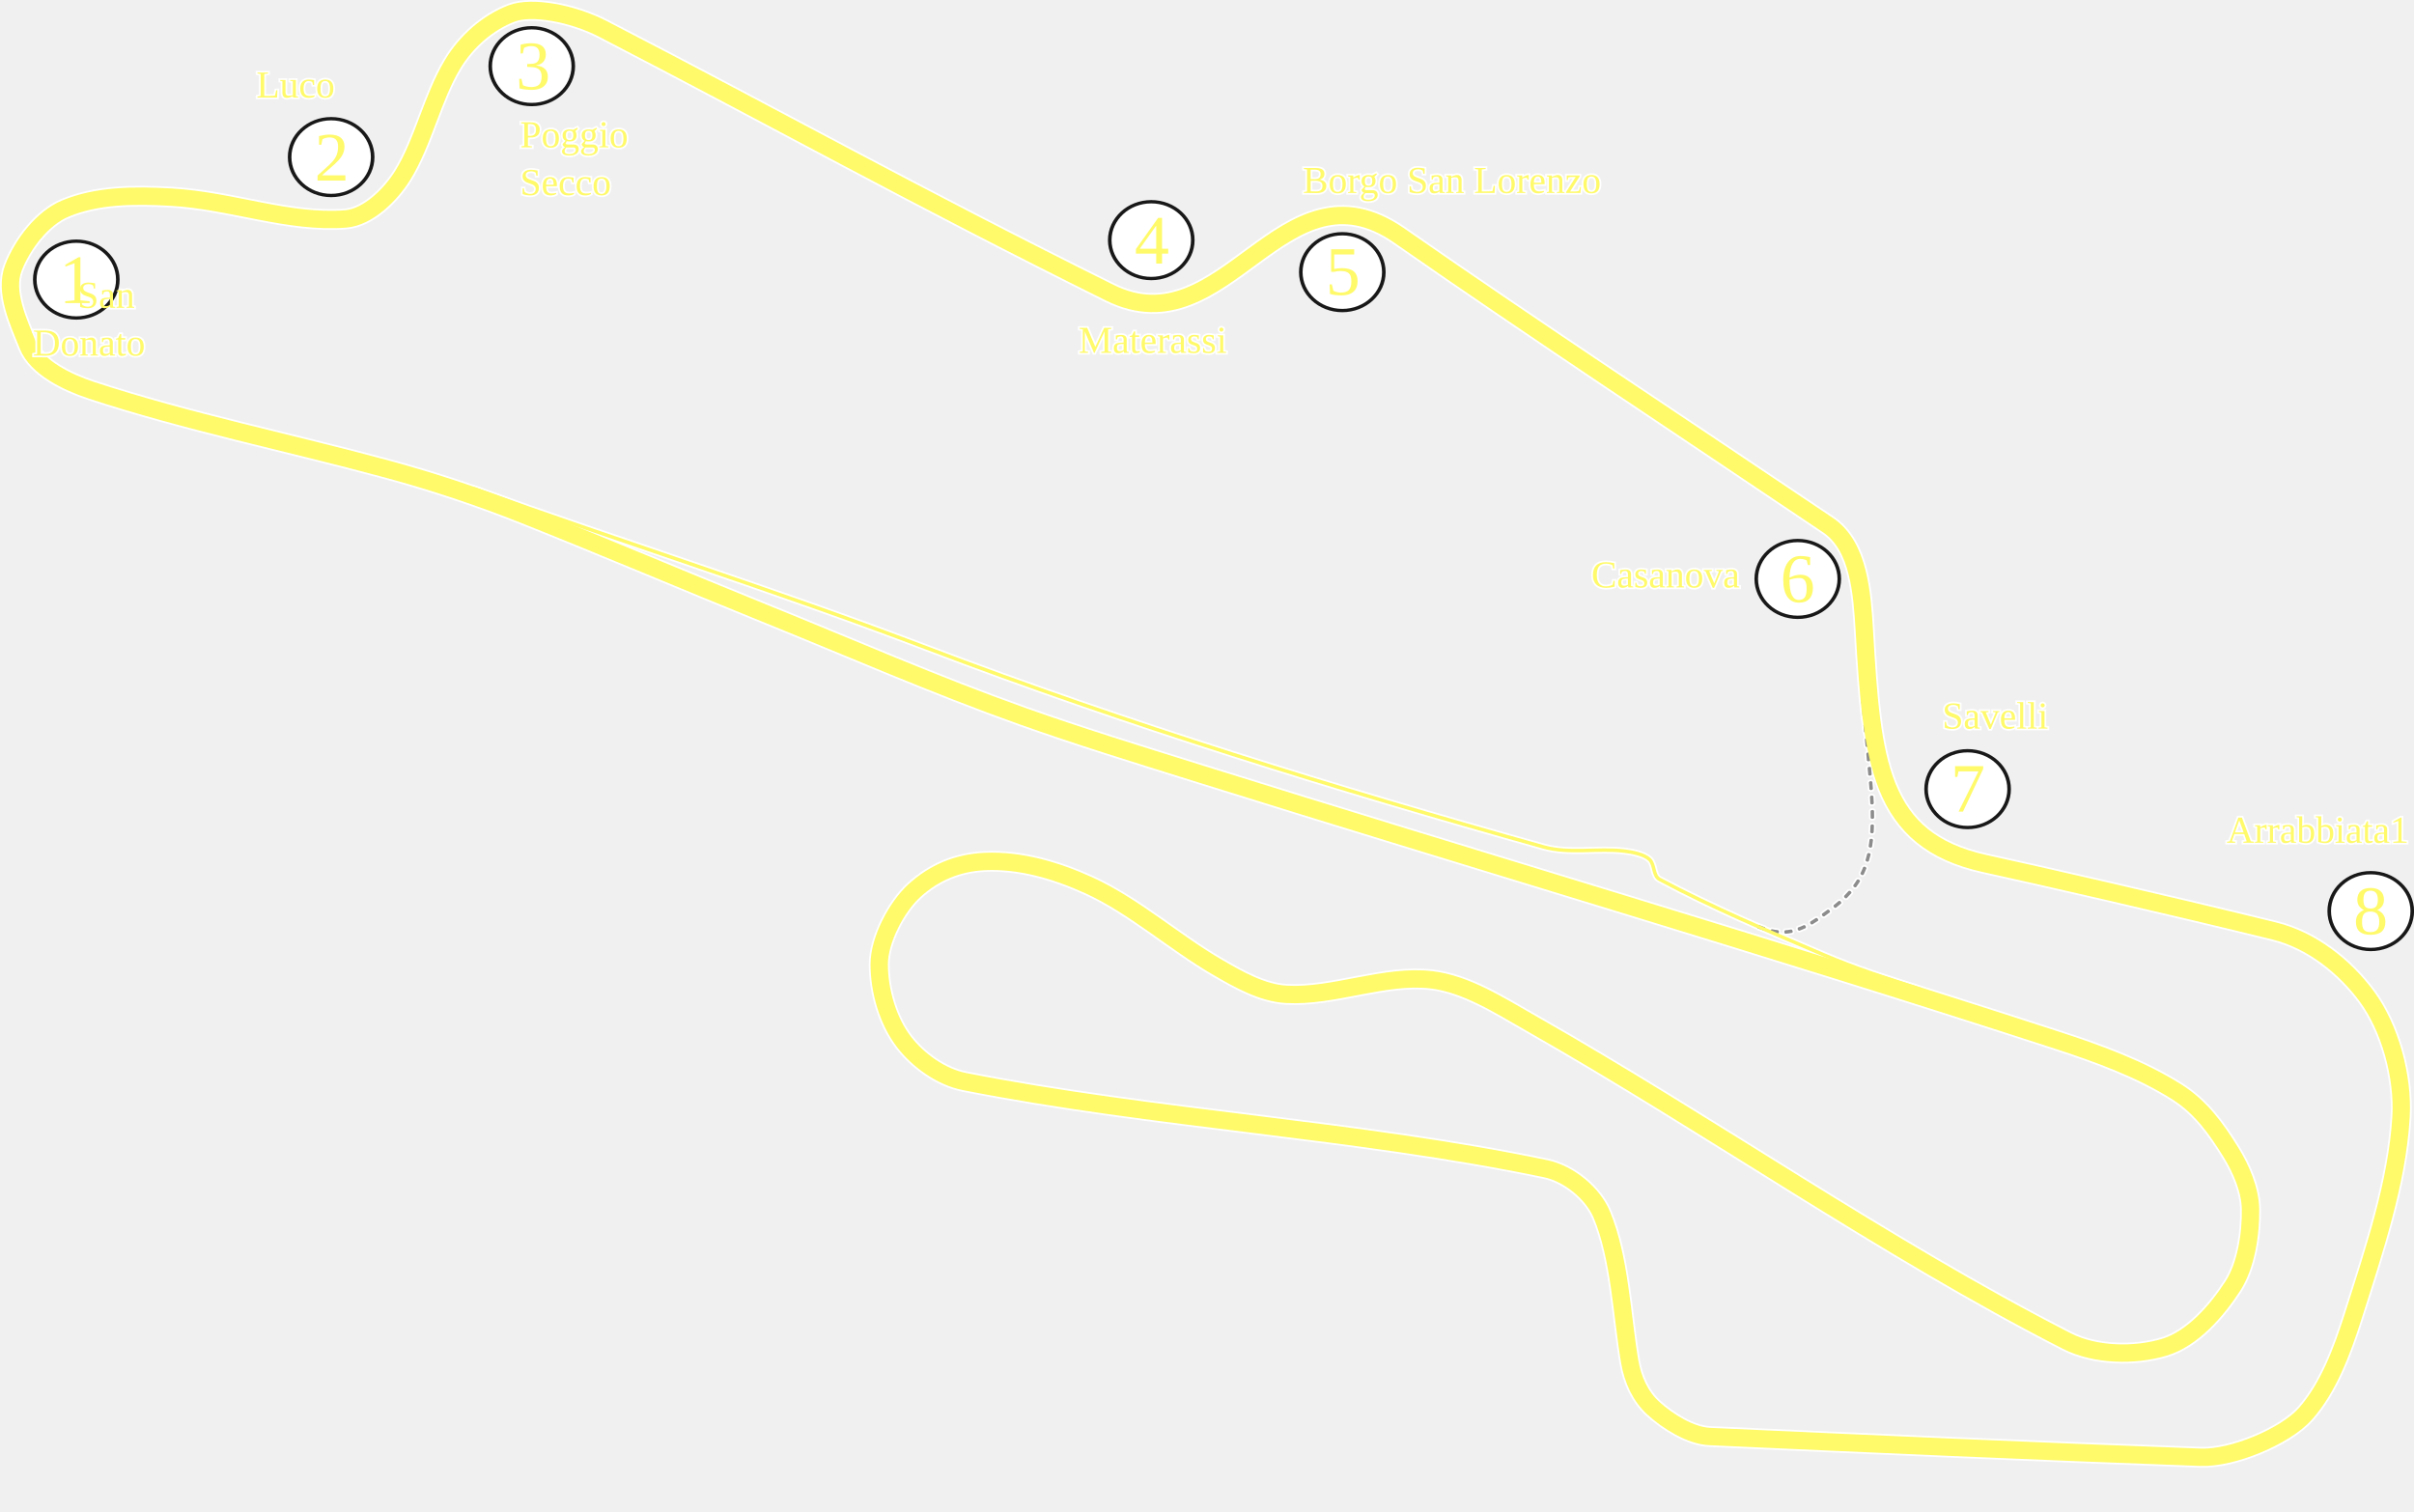
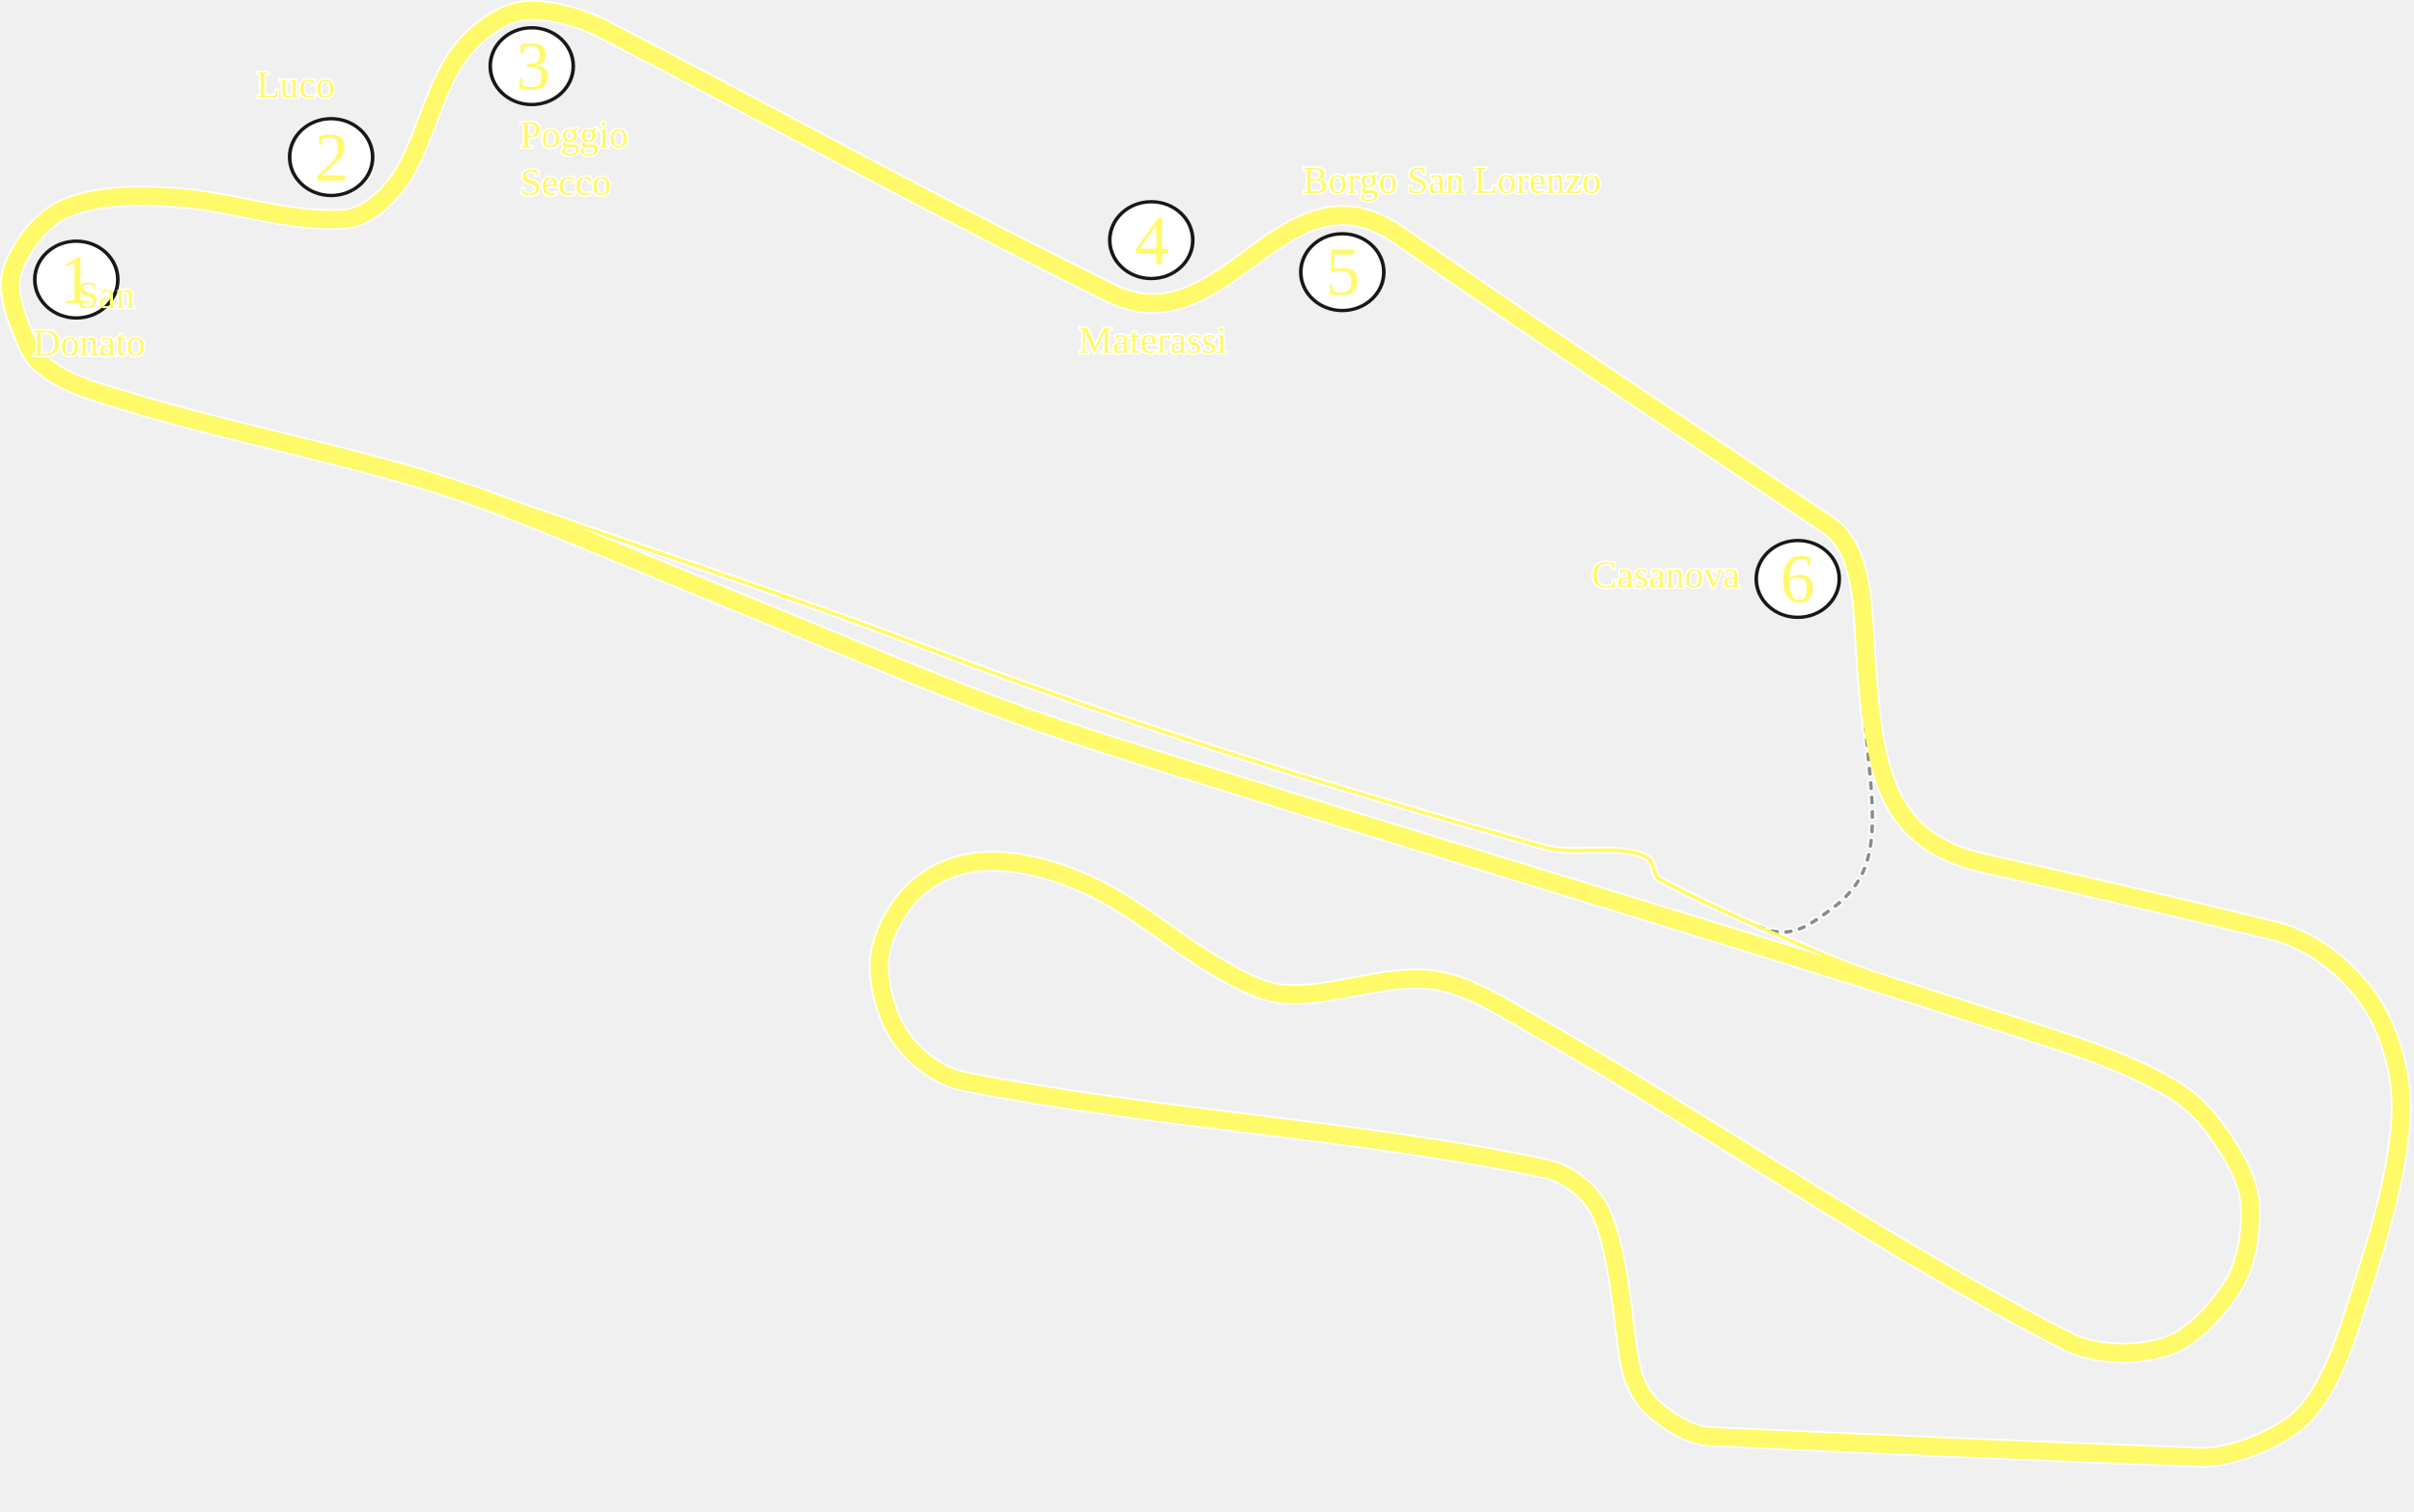
<svg xmlns="http://www.w3.org/2000/svg" xmlns:xlink="http://www.w3.org/1999/xlink" width="1391.037" height="871.234" id="svg2383" version="1.0">
  <g id="layer1" transform="translate(-1043.854,-878.928)">
    <path id="path3195" d="M 1732.334,1323.937 C 1699.12,1313.532 1665.822,1303.299 1633.036,1291.635 C 1582.874,1273.789 1534.047,1252.364 1484.687,1232.415 C 1438.338,1213.682 1392.334,1194.055 1345.909,1175.588 C 1320.153,1165.342 1293.704,1156.53 1266.949,1149.268 C 1209.958,1133.799 1151.853,1122.054 1096.467,1103.806 C 1082.863,1099.323 1065.031,1090.801 1059.978,1078.084 C 1054.619,1064.595 1046.178,1047.237 1051.604,1033.22 C 1056.871,1019.612 1068.303,1004.642 1081.513,999.124 C 1099.807,991.482 1121.078,991.327 1142.527,992.544 C 1177.307,994.517 1210.085,1007.683 1243.022,1005.106 C 1255.946,1004.094 1269.027,991.131 1275.922,979.982 C 1287.771,960.823 1292.943,935.542 1304.634,915.977 C 1312.483,902.842 1325.023,891.888 1338.731,886.666 C 1350.147,882.317 1373.582,886.433 1391.371,895.639 C 1492.714,948.083 1568.56,990.597 1683.284,1047.577 C 1750.233,1080.828 1782.844,967.788 1850.176,1014.677 C 1929.35,1069.811 2011.401,1123.753 2097.226,1181.57 C 2115.152,1193.646 2116.883,1221.153 2118.162,1242.584 C 2122.578,1317.185 2126.207,1363.133 2187.551,1376.577 C 2218.721,1383.408 2293.764,1400.502 2354.444,1415.459 C 2376.12,1420.801 2395.146,1436.172 2407.682,1453.144 C 2421.067,1471.266 2428.778,1499.32 2427.422,1522.533 C 2425.189,1560.733 2411.879,1599.643 2399.905,1637.384 C 2393.534,1657.467 2385.49,1678.822 2372.389,1693.613 C 2360.765,1706.737 2330.362,1719.41 2311.973,1718.737 C 2214.717,1715.175 2123.413,1711.055 2029.033,1706.773 C 2017.89,1706.268 2004.984,1698.05 1996.731,1690.622 C 1989.032,1683.693 1984.704,1673.846 1982.973,1663.704 C 1978.391,1636.858 1977.304,1603.759 1966.822,1578.762 C 1961.752,1566.672 1947.93,1555.238 1934.52,1552.442 C 1825.502,1529.715 1709.321,1523.867 1599.538,1502.195 C 1586.095,1499.541 1572.899,1489.899 1564.844,1479.464 C 1555.352,1467.168 1550.487,1449.668 1550.487,1434.6 C 1550.487,1420.556 1560.513,1401.487 1570.825,1392.13 C 1582.047,1381.947 1595.571,1376.081 1611.502,1375.38 C 1631.86,1374.486 1652.493,1380.565 1671.32,1389.139 C 1697.157,1400.904 1720.571,1421.923 1745.495,1436.395 C 1757.659,1443.458 1771.207,1451.146 1784.975,1451.948 C 1812.282,1453.538 1841.749,1440.373 1868.72,1443.573 C 1888.806,1445.956 1908,1458.379 1926.146,1468.697 C 2030.029,1527.768 2129.682,1597.972 2234.807,1651.74 C 2251.313,1660.183 2274.221,1660.394 2291.036,1655.33 C 2307.32,1650.425 2321.323,1634.265 2330.516,1620.037 C 2338.072,1608.343 2340.911,1590.416 2340.685,1575.771 C 2340.512,1564.495 2335.19,1552.329 2329.32,1542.871 C 2320.834,1529.199 2312.017,1516.902 2298.215,1508.177 C 2277.322,1494.969 2252.76,1486.06 2228.825,1478.268 C 2064.133,1424.647 1897.716,1375.743 1732.334,1323.937 z" style="fill:none;fill-rule:evenodd;stroke:white;stroke-width:12;stroke-linecap:butt;stroke-linejoin:round;stroke-miterlimit:4;stroke-dasharray:none;stroke-opacity:1" />
    <path id="path3193" d="M 2150.539,1449.106 C 2131.521,1442.95 2112.864,1436.944 2094.833,1429.217 C 2062.617,1415.41 2030.58,1401.965 2000.17,1385.699 C 1996.285,1383.621 1997.504,1377.152 1994.338,1374.184 C 1991.123,1371.17 1984.256,1369.94 1979.832,1369.399 C 1964.715,1367.547 1948.237,1371.188 1933.324,1367.006 C 1813.845,1333.502 1693.557,1296.335 1577.406,1252.155 C 1489.301,1218.642 1403.26,1191.714 1316.523,1160.409" style="fill:none;fill-rule:evenodd;stroke:white;stroke-width:4;stroke-linecap:butt;stroke-linejoin:round;stroke-miterlimit:4;stroke-dasharray:none;stroke-opacity:1" />
    <path style="fill:#8c8c8c;fill-opacity:1;fill-rule:evenodd;stroke:white;stroke-width:1;stroke-linecap:round;stroke-linejoin:round;stroke-miterlimit:4;stroke-dasharray:none;stroke-dashoffset:0;stroke-opacity:1" d="m 2118.383,1279.447 c 0.067,0.152 0.135,0.304 0.203,0.456 0.117,1.373 0.237,2.746 0.36,4.119 -0.159,0.284 -0.317,0.568 -0.476,0.852 -0.408,0.108 -0.815,0.216 -1.223,0.325 0,0 -1.086,-0.43 -1.082,-0.428 4e-4,9e-4 -0.205,-0.457 -0.205,-0.457 -0.124,-1.377 -0.244,-2.755 -0.362,-4.133 0.16,-0.284 0.32,-0.568 0.48,-0.851 0.418,-0.114 0.836,-0.228 1.254,-0.341 0.35,0.153 0.7,0.306 1.05,0.458 z m 0.735,8.241 c 0.069,0.151 0.138,0.303 0.207,0.455 0.129,1.374 0.26,2.748 0.393,4.122 -0.167,0.286 -0.334,0.573 -0.501,0.86 -0,7e-4 -1.218,0.332 -1.22,0.333 -0.351,-0.141 -0.703,-0.283 -1.054,-0.425 -0.069,-0.152 -0.139,-0.303 -0.208,-0.455 -0.133,-1.377 -0.264,-2.754 -0.393,-4.131 -0,0 0.475,-0.859 0.473,-0.855 0.406,-0.116 0.813,-0.233 1.22,-0.349 0.362,0.149 0.724,0.298 1.085,0.447 z m 0.762,8.249 c 0.07,0.151 0.139,0.303 0.209,0.454 0.136,1.375 0.273,2.75 0.411,4.125 -0.156,0.286 -0.311,0.572 -0.467,0.858 -0.406,0.112 -0.813,0.225 -1.219,0.337 -0.363,-0.146 -0.726,-0.293 -1.089,-0.44 -0.069,-0.144 -0.138,-0.289 -0.207,-0.433 -0.138,-1.376 -0.275,-2.752 -0.411,-4.129 0.167,-0.287 0.333,-0.574 0.499,-0.862 0.406,-0.119 0.812,-0.237 1.218,-0.356 0.352,0.148 0.705,0.296 1.057,0.445 z m 0.825,8.252 c 0.07,0.151 0.14,0.303 0.21,0.454 0.139,1.376 0.278,2.752 0.416,4.129 -0.156,0.286 -0.311,0.573 -0.467,0.859 -0.417,0.114 -0.834,0.227 -1.25,0.34 -0.353,-0.148 -0.705,-0.296 -1.058,-0.443 -0.069,-0.144 -0.138,-0.288 -0.207,-0.433 -0.138,-1.376 -0.277,-2.752 -0.416,-4.128 0.155,-0.293 0.309,-0.587 0.464,-0.88 0.406,-0.112 0.813,-0.225 1.219,-0.337 0.363,0.146 0.726,0.293 1.089,0.439 z m 0.829,8.259 c 0.07,0.152 0.14,0.303 0.209,0.455 0.127,1.379 0.252,2.758 0.376,4.137 -0.156,0.286 -0.313,0.572 -0.47,0.858 -0.407,0.111 -0.814,0.222 -1.22,0.333 -0.362,-0.148 -0.725,-0.296 -1.087,-0.443 -0.069,-0.144 -0.137,-0.289 -0.206,-0.433 -0.124,-1.377 -0.249,-2.754 -0.375,-4.131 0.155,-0.293 0.31,-0.587 0.465,-0.88 0.406,-0.112 0.813,-0.224 1.22,-0.336 0.363,0.147 0.726,0.294 1.089,0.441 z m 0.776,8.272 c 0.069,0.152 0.138,0.304 0.207,0.456 0.077,0.812 0.153,1.625 0.228,2.438 0.053,0.567 0.105,1.133 0.157,1.701 -0.158,0.285 -0.316,0.571 -0.475,0.856 -0.418,0.11 -0.836,0.219 -1.254,0.329 -0.351,-0.151 -0.703,-0.302 -1.054,-0.453 -0.068,-0.152 -0.137,-0.304 -0.206,-0.456 -0.05,-0.551 -0.101,-1.103 -0.152,-1.654 -0.076,-0.818 -0.152,-1.635 -0.23,-2.453 0.157,-0.292 0.313,-0.585 0.469,-0.877 0.417,-0.111 0.835,-0.223 1.252,-0.334 0.352,0.15 0.704,0.299 1.056,0.449 z m 0.76,8.283 c 0.068,0.153 0.136,0.306 0.204,0.459 0.119,1.384 0.233,2.771 0.339,4.159 -0.173,0.285 -0.346,0.57 -0.519,0.855 -0.41,0.102 -0.819,0.204 -1.229,0.305 -0.349,-0.157 -0.698,-0.314 -1.047,-0.47 -0.066,-0.153 -0.132,-0.306 -0.199,-0.459 -0.105,-1.377 -0.218,-2.754 -0.337,-4.131 0.16,-0.284 0.32,-0.568 0.479,-0.852 0.408,-0.107 0.816,-0.214 1.225,-0.322 0.361,0.151 0.723,0.303 1.084,0.456 z m 0.61,8.325 c 0.065,0.155 0.129,0.31 0.194,0.465 0.088,1.391 0.164,2.784 0.228,4.178 -0.171,0.28 -0.342,0.559 -0.514,0.838 -0.412,0.089 -0.825,0.177 -1.237,0.266 -0.354,-0.168 -0.708,-0.335 -1.062,-0.5 -0.061,-0.154 -0.123,-0.309 -0.184,-0.463 -0.063,-1.375 -0.14,-2.75 -0.227,-4.126 0.166,-0.28 0.332,-0.559 0.497,-0.84 0.421,-0.099 0.841,-0.199 1.262,-0.298 0.348,0.16 0.695,0.321 1.043,0.482 z m 0.395,8.355 c 0.059,0.158 0.117,0.315 0.176,0.473 0.034,1.396 0.053,2.794 0.053,4.192 -0.194,0.272 -0.388,0.544 -0.583,0.814 -0.416,0.069 -0.831,0.138 -1.247,0.206 -0.335,-0.184 -0.669,-0.367 -1.005,-0.549 -0.054,-0.157 -0.108,-0.313 -0.163,-0.469 1e-4,-1.371 -0.018,-2.744 -0.052,-4.117 0.177,-0.272 0.352,-0.545 0.528,-0.818 0.413,-0.083 0.826,-0.167 1.24,-0.25 0.352,0.172 0.703,0.345 1.055,0.519 z m -0.013,8.379 c 0.05,0.161 0.101,0.322 0.15,0.483 -0.029,1.008 -0.069,2.016 -0.121,3.025 -0.02,0.392 -0.042,0.785 -0.066,1.178 -0.2,0.262 -0.402,0.522 -0.604,0.781 -0.42,0.042 -0.841,0.083 -1.262,0.123 -0.333,-0.207 -0.666,-0.412 -1,-0.616 -0.044,-0.159 -0.088,-0.318 -0.132,-0.477 0.024,-0.367 0.046,-0.734 0.065,-1.101 0.053,-0.999 0.093,-1.998 0.123,-2.998 0.201,-0.261 0.402,-0.523 0.602,-0.787 0.417,-0.061 0.834,-0.123 1.25,-0.185 0.332,0.19 0.663,0.382 0.994,0.574 z m -0.507,8.405 c 0.039,0.158 0.077,0.317 0.114,0.475 -0.152,1.405 -0.34,2.808 -0.567,4.205 -0.227,0.25 -0.455,0.497 -0.684,0.742 -0.433,-0 -0.866,-0 -1.298,-0.01 -0.3,-0.237 -0.601,-0.473 -0.903,-0.705 -0.028,-0.162 -0.057,-0.324 -0.086,-0.485 0.217,-1.341 0.396,-2.692 0.544,-4.049 0.212,-0.244 0.422,-0.49 0.632,-0.739 0.422,-0.029 0.844,-0.059 1.265,-0.09 0.328,0.216 0.656,0.434 0.982,0.655 z m -1.317,8.362 c 0.021,0.162 0.04,0.323 0.059,0.485 -0.321,1.378 -0.687,2.744 -1.101,4.096 -0.256,0.218 -0.513,0.434 -0.772,0.646 -0.417,-0.056 -0.833,-0.113 -1.25,-0.172 -0.275,-0.276 -0.551,-0.55 -0.83,-0.82 -0.01,-0.162 -0.015,-0.324 -0.023,-0.486 0.392,-1.282 0.739,-2.583 1.044,-3.898 0.236,-0.216 0.472,-0.436 0.706,-0.657 0.421,0.017 0.843,0.034 1.264,0.048 0.302,0.25 0.603,0.502 0.901,0.758 z m -2.395,8.106 c -0,0.163 -0.01,0.326 -0.012,0.489 -0.507,1.32 -1.068,2.622 -1.687,3.9 -0.106,0.065 -0.213,0.129 -0.32,0.192 -0.183,0.109 -0.367,0.216 -0.55,0.321 -0.412,-0.129 -0.824,-0.26 -1.234,-0.392 -0.216,-0.314 -0.436,-0.624 -0.658,-0.931 0.01,-0.051 0.012,-0.102 0.018,-0.153 0.013,-0.109 0.026,-0.218 0.038,-0.328 0.586,-1.195 1.115,-2.416 1.595,-3.66 0.264,-0.177 0.527,-0.357 0.789,-0.54 0.423,0.081 0.846,0.16 1.269,0.238 0.253,0.285 0.504,0.574 0.752,0.865 z m -3.628,7.624 c -0.035,0.166 -0.071,0.332 -0.108,0.498 -0.733,1.21 -1.516,2.384 -2.345,3.524 -0.318,0.108 -0.635,0.213 -0.953,0.314 -0.379,-0.186 -0.756,-0.374 -1.133,-0.563 -0.159,-0.345 -0.32,-0.688 -0.484,-1.029 0.047,-0.154 0.093,-0.308 0.139,-0.463 0.783,-1.073 1.52,-2.177 2.206,-3.312 0.29,-0.126 0.58,-0.256 0.87,-0.39 0.393,0.149 0.787,0.296 1.181,0.441 0.212,0.324 0.422,0.65 0.628,0.98 z m -4.91,6.846 c -0.061,0.158 -0.123,0.315 -0.186,0.472 -0.914,1.07 -1.868,2.106 -2.857,3.108 -0.323,0.066 -0.646,0.129 -0.968,0.189 -0.348,-0.241 -0.696,-0.483 -1.042,-0.727 -0.114,-0.374 -0.231,-0.746 -0.351,-1.116 0.07,-0.147 0.139,-0.293 0.208,-0.44 0.942,-0.951 1.849,-1.932 2.717,-2.943 0.316,-0.071 0.633,-0.146 0.95,-0.224 0.364,0.212 0.728,0.422 1.093,0.631 0.148,0.348 0.293,0.698 0.436,1.05 z m -5.856,6.04 c -0.082,0.147 -0.165,0.295 -0.249,0.442 -1.051,0.933 -2.131,1.832 -3.235,2.697 -0.335,0.016 -0.669,0.029 -1.002,0.04 -0.316,-0.282 -0.63,-0.566 -0.944,-0.85 -0.061,-0.377 -0.124,-0.753 -0.19,-1.127 0.088,-0.137 0.175,-0.275 0.262,-0.412 1.057,-0.831 2.09,-1.691 3.095,-2.582 0.318,-0.036 0.636,-0.074 0.955,-0.116 0.332,0.261 0.665,0.522 0.998,0.781 0.106,0.374 0.209,0.75 0.309,1.126 z m -6.563,5.207 c -0.095,0.138 -0.189,0.276 -0.284,0.414 -1.115,0.825 -2.235,1.655 -3.367,2.474 -0.329,0.01 -0.657,0.019 -0.985,0.027 -0.308,-0.294 -0.616,-0.588 -0.922,-0.883 -0.055,-0.39 -0.111,-0.779 -0.169,-1.167 0.095,-0.136 0.19,-0.272 0.285,-0.409 1.115,-0.807 2.23,-1.629 3.351,-2.451 0.334,-0 0.668,-0.01 1.002,-0.011 0.305,0.293 0.609,0.586 0.913,0.879 0.058,0.375 0.117,0.75 0.176,1.125 z m -6.78,4.895 c -0.101,0.135 -0.202,0.27 -0.303,0.404 -1.159,0.782 -2.335,1.538 -3.534,2.25 -0.327,-0.019 -0.653,-0.04 -0.977,-0.064 -0.28,-0.329 -0.559,-0.659 -0.836,-0.989 -0.012,-0.379 -0.028,-0.758 -0.047,-1.136 0.103,-0.123 0.205,-0.247 0.306,-0.372 1.136,-0.682 2.261,-1.411 3.381,-2.172 0.321,0 0.644,0.01 0.967,0.01 0.301,0.313 0.602,0.625 0.904,0.937 0.048,0.377 0.094,0.755 0.139,1.134 z m -7.152,4.291 c -0.117,0.119 -0.234,0.238 -0.353,0.356 -1.254,0.602 -2.535,1.144 -3.848,1.611 -0.317,-0.079 -0.632,-0.163 -0.944,-0.251 -0.206,-0.368 -0.409,-0.738 -0.611,-1.109 0.057,-0.382 0.109,-0.763 0.155,-1.144 0.12,-0.098 0.24,-0.197 0.358,-0.297 1.205,-0.418 2.39,-0.916 3.558,-1.478 0.307,0.053 0.616,0.101 0.928,0.146 0.249,0.337 0.499,0.673 0.751,1.008 0.01,0.385 0.01,0.77 0.01,1.157 z m -7.801,2.87 c -0.143,0.088 -0.286,0.176 -0.431,0.262 -1.37,0.289 -2.76,0.474 -4.155,0.557 -0.282,-0.167 -0.56,-0.338 -0.832,-0.513 -0.09,-0.413 -0.177,-0.826 -0.261,-1.24 0.164,-0.35 0.321,-0.702 0.471,-1.055 0.141,-0.06 0.281,-0.122 0.419,-0.184 1.248,-0.072 2.491,-0.237 3.715,-0.494 0.277,0.129 0.557,0.254 0.843,0.374 0.165,0.399 0.332,0.796 0.502,1.193 -0.084,0.367 -0.174,0.734 -0.271,1.101 z m -8.283,0.632 c -0.154,0.041 -0.309,0.081 -0.464,0.119 -0.01,0 -0.015,0 -0.023,0.01 -1.388,-0.124 -2.761,-0.34 -4.117,-0.631 -0.224,-0.246 -0.443,-0.494 -0.657,-0.744 0.02,-0.422 0.043,-0.843 0.068,-1.265 0.248,-0.285 0.492,-0.572 0.731,-0.862 0.155,-0.02 0.309,-0.041 0.463,-0.064 1.248,0.27 2.5,0.468 3.754,0.575 2e-4,1e-4 4e-4,3e-4 6e-4,4e-4 0.225,0.204 0.457,0.406 0.693,0.604 0.041,0.419 0.085,0.838 0.132,1.256 -0.187,0.337 -0.38,0.672 -0.58,1.005 z m -8.112,-1.63 c -0.167,0.01 -0.333,0.01 -0.501,0.014 -1.321,-0.423 -2.623,-0.904 -3.906,-1.426 -0.181,-0.272 -0.358,-0.544 -0.534,-0.817 0.096,-0.411 0.194,-0.821 0.292,-1.23 0.292,-0.253 0.582,-0.507 0.87,-0.764 0.16,0.01 0.321,0.014 0.481,0.02 1.223,0.494 2.454,0.95 3.691,1.349 0.182,0.263 0.367,0.524 0.556,0.784 -0.055,0.418 -0.108,0.836 -0.16,1.255 -0.259,0.274 -0.522,0.545 -0.789,0.815 z" id="path3201" />
    <path style="fill:none;fill-rule:evenodd;stroke:#fffa69;stroke-width:10;stroke-linecap:butt;stroke-linejoin:round;stroke-miterlimit:4;stroke-dasharray:none;stroke-opacity:1" d="M 1732.334,1323.937 C 1699.12,1313.532 1665.822,1303.299 1633.036,1291.635 C 1582.874,1273.789 1534.047,1252.364 1484.687,1232.415 C 1438.338,1213.682 1392.334,1194.055 1345.909,1175.588 C 1320.153,1165.342 1293.704,1156.53 1266.949,1149.268 C 1209.958,1133.799 1151.853,1122.054 1096.467,1103.806 C 1082.863,1099.323 1065.031,1090.801 1059.978,1078.084 C 1054.619,1064.595 1046.178,1047.237 1051.604,1033.22 C 1056.871,1019.612 1068.303,1004.642 1081.513,999.124 C 1099.807,991.482 1121.078,991.327 1142.527,992.544 C 1177.307,994.517 1210.085,1007.683 1243.022,1005.106 C 1255.946,1004.094 1269.027,991.131 1275.922,979.982 C 1287.771,960.823 1292.943,935.542 1304.634,915.977 C 1312.483,902.842 1325.023,891.888 1338.731,886.666 C 1350.147,882.317 1373.582,886.433 1391.371,895.639 C 1492.714,948.083 1568.56,990.597 1683.284,1047.577 C 1750.233,1080.828 1782.844,967.788 1850.176,1014.677 C 1929.35,1069.811 2011.401,1123.753 2097.226,1181.57 C 2115.152,1193.646 2116.883,1221.153 2118.162,1242.584 C 2122.578,1317.185 2126.207,1363.133 2187.551,1376.577 C 2218.721,1383.408 2293.764,1400.502 2354.444,1415.459 C 2376.12,1420.801 2395.146,1436.172 2407.682,1453.144 C 2421.067,1471.266 2428.778,1499.32 2427.422,1522.533 C 2425.189,1560.733 2411.879,1599.643 2399.905,1637.384 C 2393.534,1657.467 2385.49,1678.822 2372.389,1693.613 C 2360.765,1706.737 2330.362,1719.41 2311.973,1718.737 C 2214.717,1715.175 2123.413,1711.055 2029.033,1706.773 C 2017.89,1706.268 2004.984,1698.05 1996.731,1690.622 C 1989.032,1683.693 1984.704,1673.846 1982.973,1663.704 C 1978.391,1636.858 1977.304,1603.759 1966.822,1578.762 C 1961.752,1566.672 1947.93,1555.238 1934.52,1552.442 C 1825.502,1529.715 1709.321,1523.867 1599.538,1502.195 C 1586.095,1499.541 1572.899,1489.899 1564.844,1479.464 C 1555.352,1467.168 1550.487,1449.668 1550.487,1434.6 C 1550.487,1420.556 1560.513,1401.487 1570.825,1392.13 C 1582.047,1381.947 1595.571,1376.081 1611.502,1375.38 C 1631.86,1374.486 1652.493,1380.565 1671.32,1389.139 C 1697.157,1400.904 1720.571,1421.923 1745.495,1436.395 C 1757.659,1443.458 1771.207,1451.146 1784.975,1451.948 C 1812.282,1453.538 1841.749,1440.373 1868.72,1443.573 C 1888.806,1445.956 1908,1458.379 1926.146,1468.697 C 2030.029,1527.768 2129.682,1597.972 2234.807,1651.74 C 2251.313,1660.183 2274.221,1660.394 2291.036,1655.33 C 2307.32,1650.425 2321.323,1634.265 2330.516,1620.037 C 2338.072,1608.343 2340.911,1590.416 2340.685,1575.771 C 2340.512,1564.495 2335.19,1552.329 2329.32,1542.871 C 2320.834,1529.199 2312.017,1516.902 2298.215,1508.177 C 2277.322,1494.969 2252.76,1486.06 2228.825,1478.268 C 2064.133,1424.647 1897.716,1375.743 1732.334,1323.937 z" id="path2419" />
    <path style="fill:none;fill-rule:evenodd;stroke:#fffa69;stroke-width:2;stroke-linecap:butt;stroke-linejoin:round;stroke-miterlimit:4;stroke-dasharray:none;stroke-opacity:1" d="M 2150.539,1449.106 C 2131.521,1442.95 2112.864,1436.944 2094.833,1429.217 C 2062.617,1415.41 2030.58,1401.965 2000.17,1385.699 C 1996.285,1383.621 1997.504,1377.152 1994.338,1374.184 C 1991.123,1371.17 1984.256,1369.94 1979.832,1369.399 C 1964.715,1367.547 1948.237,1371.188 1933.324,1367.006 C 1813.845,1333.502 1693.557,1296.335 1577.406,1252.155 C 1489.301,1218.642 1403.26,1191.714 1316.523,1160.409" id="path3191" />
    <g id="g3814">
      <use height="1052.362" width="744.094" style="stroke:white;stroke-width:2;stroke-miterlimit:4;stroke-dasharray:none;stroke-opacity:1" id="use3488" xlink:href="#text3385" y="0" x="0" />
      <g transform="translate(0,11.96364)" id="g3380">
        <path style="opacity:1;fill:white;fill-opacity:1;fill-rule:nonzero;stroke:#181818;stroke-width:1.508;stroke-linecap:round;stroke-linejoin:round;marker:none;marker-start:none;marker-mid:none;marker-end:none;stroke-miterlimit:4;stroke-dasharray:none;stroke-dashoffset:66;stroke-opacity:1;visibility:visible;display:inline;overflow:visible;enable-background:accumulate" id="path3378" d="M 1174.829,1215.666 A 17.347,17.347 0 1 1 1140.134,1215.666 A 17.347,17.347 0 1 1 1174.829,1215.666 z" transform="matrix(1.37931,0,0,1.275862,-508.7007,-522.9427)" />
        <text xml:space="preserve" style="font-style:normal;font-weight:normal;line-height:0%;font-family:'Times New Roman';writing-mode:lr-tb;fill:#fffa69;fill-opacity:1;stroke:none;stroke-width:1px;stroke-linecap:butt;stroke-linejoin:miter;stroke-opacity:1" x="1077.924" y="1041.595" id="text3236">
          <tspan id="tspan3238" x="1077.924" y="1041.595" style="font-size:40px;line-height:1.25">1</tspan>
        </text>
      </g>
      <text id="text3385" y="1056.326" x="1148.527" style="font-style:normal;font-weight:normal;line-height:0%;font-family:'Times New Roman';text-align:end;writing-mode:lr-tb;text-anchor:end;fill:#fffa69;fill-opacity:1" xml:space="preserve">
        <tspan y="1056.326" x="1148.527" id="tspan3387" style="font-size:22px;line-height:1.25">San</tspan>
        <tspan id="tspan3389" y="1083.826" x="1148.527" style="font-size:22px;line-height:1.25">Donato</tspan>
      </text>
    </g>
    <g id="g3824">
      <use height="1052.362" width="744.094" style="stroke:white;stroke-width:2;stroke-miterlimit:4;stroke-dasharray:none;stroke-opacity:1" id="use3490" xlink:href="#text3391" y="0" x="0" />
      <g transform="translate(1.196364,27.51636)" id="g3373">
        <path style="opacity:1;fill:white;fill-opacity:1;fill-rule:nonzero;stroke:#181818;stroke-width:1.508;stroke-linecap:round;stroke-linejoin:round;marker:none;marker-start:none;marker-mid:none;marker-end:none;stroke-miterlimit:4;stroke-dasharray:none;stroke-dashoffset:66;stroke-opacity:1;visibility:visible;display:inline;overflow:visible;enable-background:accumulate" id="path3371" d="M 1174.829,1215.666 A 17.347,17.347 0 1 1 1140.134,1215.666 A 17.347,17.347 0 1 1 1174.829,1215.666 z" transform="matrix(1.37931,0,0,1.275862,-363.047,-609.0808)" />
        <text xml:space="preserve" style="font-style:normal;font-weight:normal;line-height:0%;font-family:'Times New Roman';writing-mode:lr-tb;fill:#fffa69;fill-opacity:1;stroke:none;stroke-width:1px;stroke-linecap:butt;stroke-linejoin:miter;stroke-opacity:1" x="1223.88" y="955.457" id="text3240">
          <tspan id="tspan3242" x="1223.88" y="955.457" style="font-size:40px;line-height:1.25">2</tspan>
        </text>
      </g>
      <text id="text3391" y="935.119" x="1191.578" style="font-style:normal;font-weight:normal;line-height:0%;font-family:'Times New Roman';writing-mode:lr-tb;fill:#fffa69;fill-opacity:1" xml:space="preserve">
        <tspan y="935.119" x="1191.578" id="tspan3393" style="font-size:22px;line-height:1.25">Luco</tspan>
      </text>
    </g>
    <g id="g3833">
      <use height="1052.362" width="744.094" style="stroke:white;stroke-width:2;stroke-miterlimit:4;stroke-dasharray:none;stroke-opacity:1" id="use3492" xlink:href="#text3395" y="0" x="0" />
      <g transform="translate(-11.96364,4.785455)" id="g3366">
        <path style="opacity:1;fill:white;fill-opacity:1;fill-rule:nonzero;stroke:#181818;stroke-width:1.508;stroke-linecap:round;stroke-linejoin:round;marker:none;marker-start:none;marker-mid:none;marker-end:none;stroke-miterlimit:4;stroke-dasharray:none;stroke-dashoffset:66;stroke-opacity:1;visibility:visible;display:inline;overflow:visible;enable-background:accumulate" id="path3364" d="M 1174.829,1215.666 A 17.347,17.347 0 1 1 1140.134,1215.666 A 17.347,17.347 0 1 1 1174.829,1215.666 z" transform="matrix(1.37931,0,0,1.275862,-234.2889,-638.7555)" />
        <text xml:space="preserve" style="font-style:normal;font-weight:normal;line-height:0%;font-family:'Times New Roman';writing-mode:lr-tb;fill:#fffa69;fill-opacity:1;stroke:none;stroke-width:1px;stroke-linecap:butt;stroke-linejoin:miter;stroke-opacity:1" x="1353.087" y="925.548" id="text3244">
          <tspan id="tspan3246" x="1353.087" y="925.548" style="font-size:40px;line-height:1.25">3</tspan>
        </text>
      </g>
      <text id="text3395" y="963.831" x="1343.516" style="font-style:normal;font-weight:normal;line-height:0%;font-family:'Times New Roman';writing-mode:lr-tb;fill:#fffa69;fill-opacity:1" xml:space="preserve">
        <tspan y="963.831" x="1343.516" id="tspan3397" style="font-size:22px;line-height:1.25">Poggio</tspan>
        <tspan id="tspan3399" y="991.331" x="1343.516" style="font-size:22px;line-height:1.25">Secco</tspan>
      </text>
    </g>
    <g id="g3843">
      <use height="1052.362" width="744.094" style="stroke:white;stroke-width:2;stroke-miterlimit:4;stroke-dasharray:none;stroke-opacity:1" id="use3494" xlink:href="#text3416" y="0" x="0" />
      <g transform="translate(17.94545,19.14182)" id="g3411">
        <path style="opacity:1;fill:white;fill-opacity:1;fill-rule:nonzero;stroke:#181818;stroke-width:1.508;stroke-linecap:round;stroke-linejoin:round;marker:none;marker-start:none;marker-mid:none;marker-end:none;stroke-miterlimit:4;stroke-dasharray:none;stroke-dashoffset:66;stroke-opacity:1;visibility:visible;display:inline;overflow:visible;enable-background:accumulate" id="path3401" d="M 1174.829,1215.666 A 17.347,17.347 0 1 1 1140.134,1215.666 A 17.347,17.347 0 1 1 1174.829,1215.666 z" transform="matrix(1.37931,0,0,1.275862,92.78701,-552.8517)" />
        <text xml:space="preserve" style="font-style:normal;font-weight:normal;line-height:0%;font-family:'Times New Roman';writing-mode:lr-tb;fill:#fffa69;fill-opacity:1;stroke:none;stroke-width:1px;stroke-linecap:butt;stroke-linejoin:miter;stroke-opacity:1" x="1679.695" y="1011.686" id="text3248">
          <tspan id="tspan3250" x="1679.695" y="1011.686" style="font-size:40px;line-height:1.25">4</tspan>
        </text>
      </g>
      <text id="text3416" y="1082.271" x="1665.338" style="font-style:normal;font-weight:normal;line-height:0%;font-family:'Times New Roman';writing-mode:lr-tb;fill:#fffa69;fill-opacity:1" xml:space="preserve">
        <tspan y="1082.271" x="1665.338" id="tspan3418" style="font-size:22px;line-height:1.25">Materassi</tspan>
      </text>
    </g>
    <g id="g3852">
      <use height="1052.362" width="744.094" style="stroke:white;stroke-width:2;stroke-miterlimit:4;stroke-dasharray:none;stroke-opacity:1" id="use3496" xlink:href="#text3420" y="0" x="0" />
      <g transform="translate(-3.589091,8.374545)" id="g3359">
        <path style="opacity:1;fill:white;fill-opacity:1;fill-rule:nonzero;stroke:#181818;stroke-width:1.508;stroke-linecap:round;stroke-linejoin:round;marker:none;marker-start:none;marker-mid:none;marker-end:none;stroke-miterlimit:4;stroke-dasharray:none;stroke-dashoffset:66;stroke-opacity:1;visibility:visible;display:inline;overflow:visible;enable-background:accumulate" id="path3357" d="M 1174.829,1215.666 A 17.347,17.347 0 1 1 1140.134,1215.666 A 17.347,17.347 0 1 1 1174.829,1215.666 z" transform="matrix(1.37931,0,0,1.275862,224.4066,-523.6311)" />
        <text xml:space="preserve" style="font-style:normal;font-weight:normal;line-height:0%;font-family:'Times New Roman';writing-mode:lr-tb;fill:#fffa69;fill-opacity:1;stroke:none;stroke-width:1px;stroke-linecap:butt;stroke-linejoin:miter;stroke-opacity:1" x="1811.295" y="1040.399" id="text3252">
          <tspan id="tspan3254" x="1811.295" y="1040.399" style="font-size:40px;line-height:1.25">5</tspan>
        </text>
      </g>
      <text id="text3420" y="990.151" x="1794.545" style="font-style:normal;font-weight:normal;line-height:0%;font-family:'Times New Roman';writing-mode:lr-tb;fill:#fffa69;fill-opacity:1" xml:space="preserve">
        <tspan y="990.151" x="1794.545" id="tspan3422" style="font-size:22px;line-height:1.25">Borgo San Lorenzo</tspan>
      </text>
    </g>
    <g id="g3861">
      <use height="1052.362" width="744.094" style="stroke:white;stroke-width:2;stroke-miterlimit:4;stroke-dasharray:none;stroke-opacity:1" id="use3498" xlink:href="#text3424" y="0" x="0" />
      <g transform="translate(-7.178182,16.74909)" id="g3352">
        <path style="opacity:1;fill:white;fill-opacity:1;fill-rule:nonzero;stroke:#181818;stroke-width:1.508;stroke-linecap:round;stroke-linejoin:round;marker:none;marker-start:none;marker-mid:none;marker-end:none;stroke-miterlimit:4;stroke-dasharray:none;stroke-dashoffset:66;stroke-opacity:1;visibility:visible;display:inline;overflow:visible;enable-background:accumulate" id="path3348" d="M 1174.829,1215.666 A 17.347,17.347 0 1 1 1140.134,1215.666 A 17.347,17.347 0 1 1 1174.829,1215.666 z" transform="matrix(1.37931,0,0,1.275862,490.4485,-355.2173)" />
        <text xml:space="preserve" style="font-style:normal;font-weight:normal;line-height:0%;font-family:'Times New Roman';writing-mode:lr-tb;fill:#fffa69;fill-opacity:1;stroke:none;stroke-width:1px;stroke-linecap:butt;stroke-linejoin:miter;stroke-opacity:1" x="2076.887" y="1209.086" id="text3256">
          <tspan id="tspan3258" x="2076.887" y="1209.086" style="font-size:40px;line-height:1.25">6</tspan>
        </text>
      </g>
      <text id="text3424" y="1217.46" x="1960.84" style="font-style:normal;font-weight:normal;line-height:0%;font-family:'Times New Roman';writing-mode:lr-tb;fill:#fffa69;fill-opacity:1" xml:space="preserve">
        <tspan y="1217.46" x="1960.84" id="tspan3426" style="font-size:22px;line-height:1.25">Casanova</tspan>
      </text>
    </g>
-     <g id="g3870">
-       <use height="1052.362" width="744.094" style="stroke:white;stroke-width:2;stroke-miterlimit:4;stroke-dasharray:none;stroke-opacity:1" id="use3500" xlink:href="#text3428" y="0" x="0" />
-       <g transform="translate(-9.570909,11.96364)" id="g3343">
-         <path style="opacity:1;fill:white;fill-opacity:1;fill-rule:nonzero;stroke:#181818;stroke-width:1.508;stroke-linecap:round;stroke-linejoin:round;marker:none;marker-start:none;marker-mid:none;marker-end:none;stroke-miterlimit:4;stroke-dasharray:none;stroke-dashoffset:66;stroke-opacity:1;visibility:visible;display:inline;overflow:visible;enable-background:accumulate" id="path3341" d="M 1174.829,1215.666 A 17.347,17.347 0 1 1 1140.134,1215.666 A 17.347,17.347 0 1 1 1174.829,1215.666 z" transform="matrix(1.37931,0,0,1.275862,590.7087,-229.2866)" />
-         <text xml:space="preserve" style="font-style:normal;font-weight:normal;line-height:0%;font-family:'Times New Roman';writing-mode:lr-tb;fill:#fffa69;fill-opacity:1;stroke:none;stroke-width:1px;stroke-linecap:butt;stroke-linejoin:miter;stroke-opacity:1" x="2177.382" y="1334.704" id="text3260">
-           <tspan id="tspan3262" x="2177.382" y="1334.704" style="font-size:40px;line-height:1.25">7</tspan>
-         </text>
-       </g>
-       <text id="text3428" y="1298.813" x="2163.025" style="font-style:normal;font-weight:normal;line-height:0%;font-family:'Times New Roman';writing-mode:lr-tb;fill:#fffa69;fill-opacity:1" xml:space="preserve">
-         <tspan y="1298.813" x="2163.025" id="tspan3430" style="font-size:22px;line-height:1.25">Savelli</tspan>
-       </text>
-     </g>
-     <g id="g3879">
-       <use height="1052.362" width="744.094" style="stroke:white;stroke-width:2;stroke-miterlimit:4;stroke-dasharray:none;stroke-opacity:1" id="use3502" xlink:href="#text3432" y="0" x="0" />
-       <g transform="translate(25.12364,38.28364)" id="g3336">
-         <path style="opacity:1;fill:white;fill-opacity:1;fill-rule:nonzero;stroke:#181818;stroke-width:1.508;stroke-linecap:round;stroke-linejoin:round;marker:none;marker-start:none;marker-mid:none;marker-end:none;stroke-miterlimit:4;stroke-dasharray:none;stroke-dashoffset:66;stroke-opacity:1;visibility:visible;display:inline;overflow:visible;enable-background:accumulate" id="path3334" d="M 1174.829,1215.666 A 17.347,17.347 0 1 1 1140.134,1215.666 A 17.347,17.347 0 1 1 1174.829,1215.666 z" transform="matrix(1.37931,0,0,1.275862,788.3138,-185.3337)" />
-         <text xml:space="preserve" style="font-style:normal;font-weight:normal;line-height:0%;font-family:'Times New Roman';writing-mode:lr-tb;fill:#fffa69;fill-opacity:1;stroke:none;stroke-width:1px;stroke-linecap:butt;stroke-linejoin:miter;stroke-opacity:1" x="2374.782" y="1378.969" id="text3264">
-           <tspan id="tspan3266" x="2374.782" y="1378.969" style="font-size:40px;line-height:1.25">8</tspan>
-         </text>
-       </g>
-       <text id="text3432" y="1364.613" x="2326.927" style="font-style:normal;font-weight:normal;line-height:0%;font-family:'Times New Roman';writing-mode:lr-tb;fill:#fffa69;fill-opacity:1" xml:space="preserve">
-         <tspan y="1364.613" x="2326.927" id="tspan3434" style="font-size:22px;line-height:1.25">Arrabbiata1</tspan>
-       </text>
-     </g>
  </g>
</svg>
